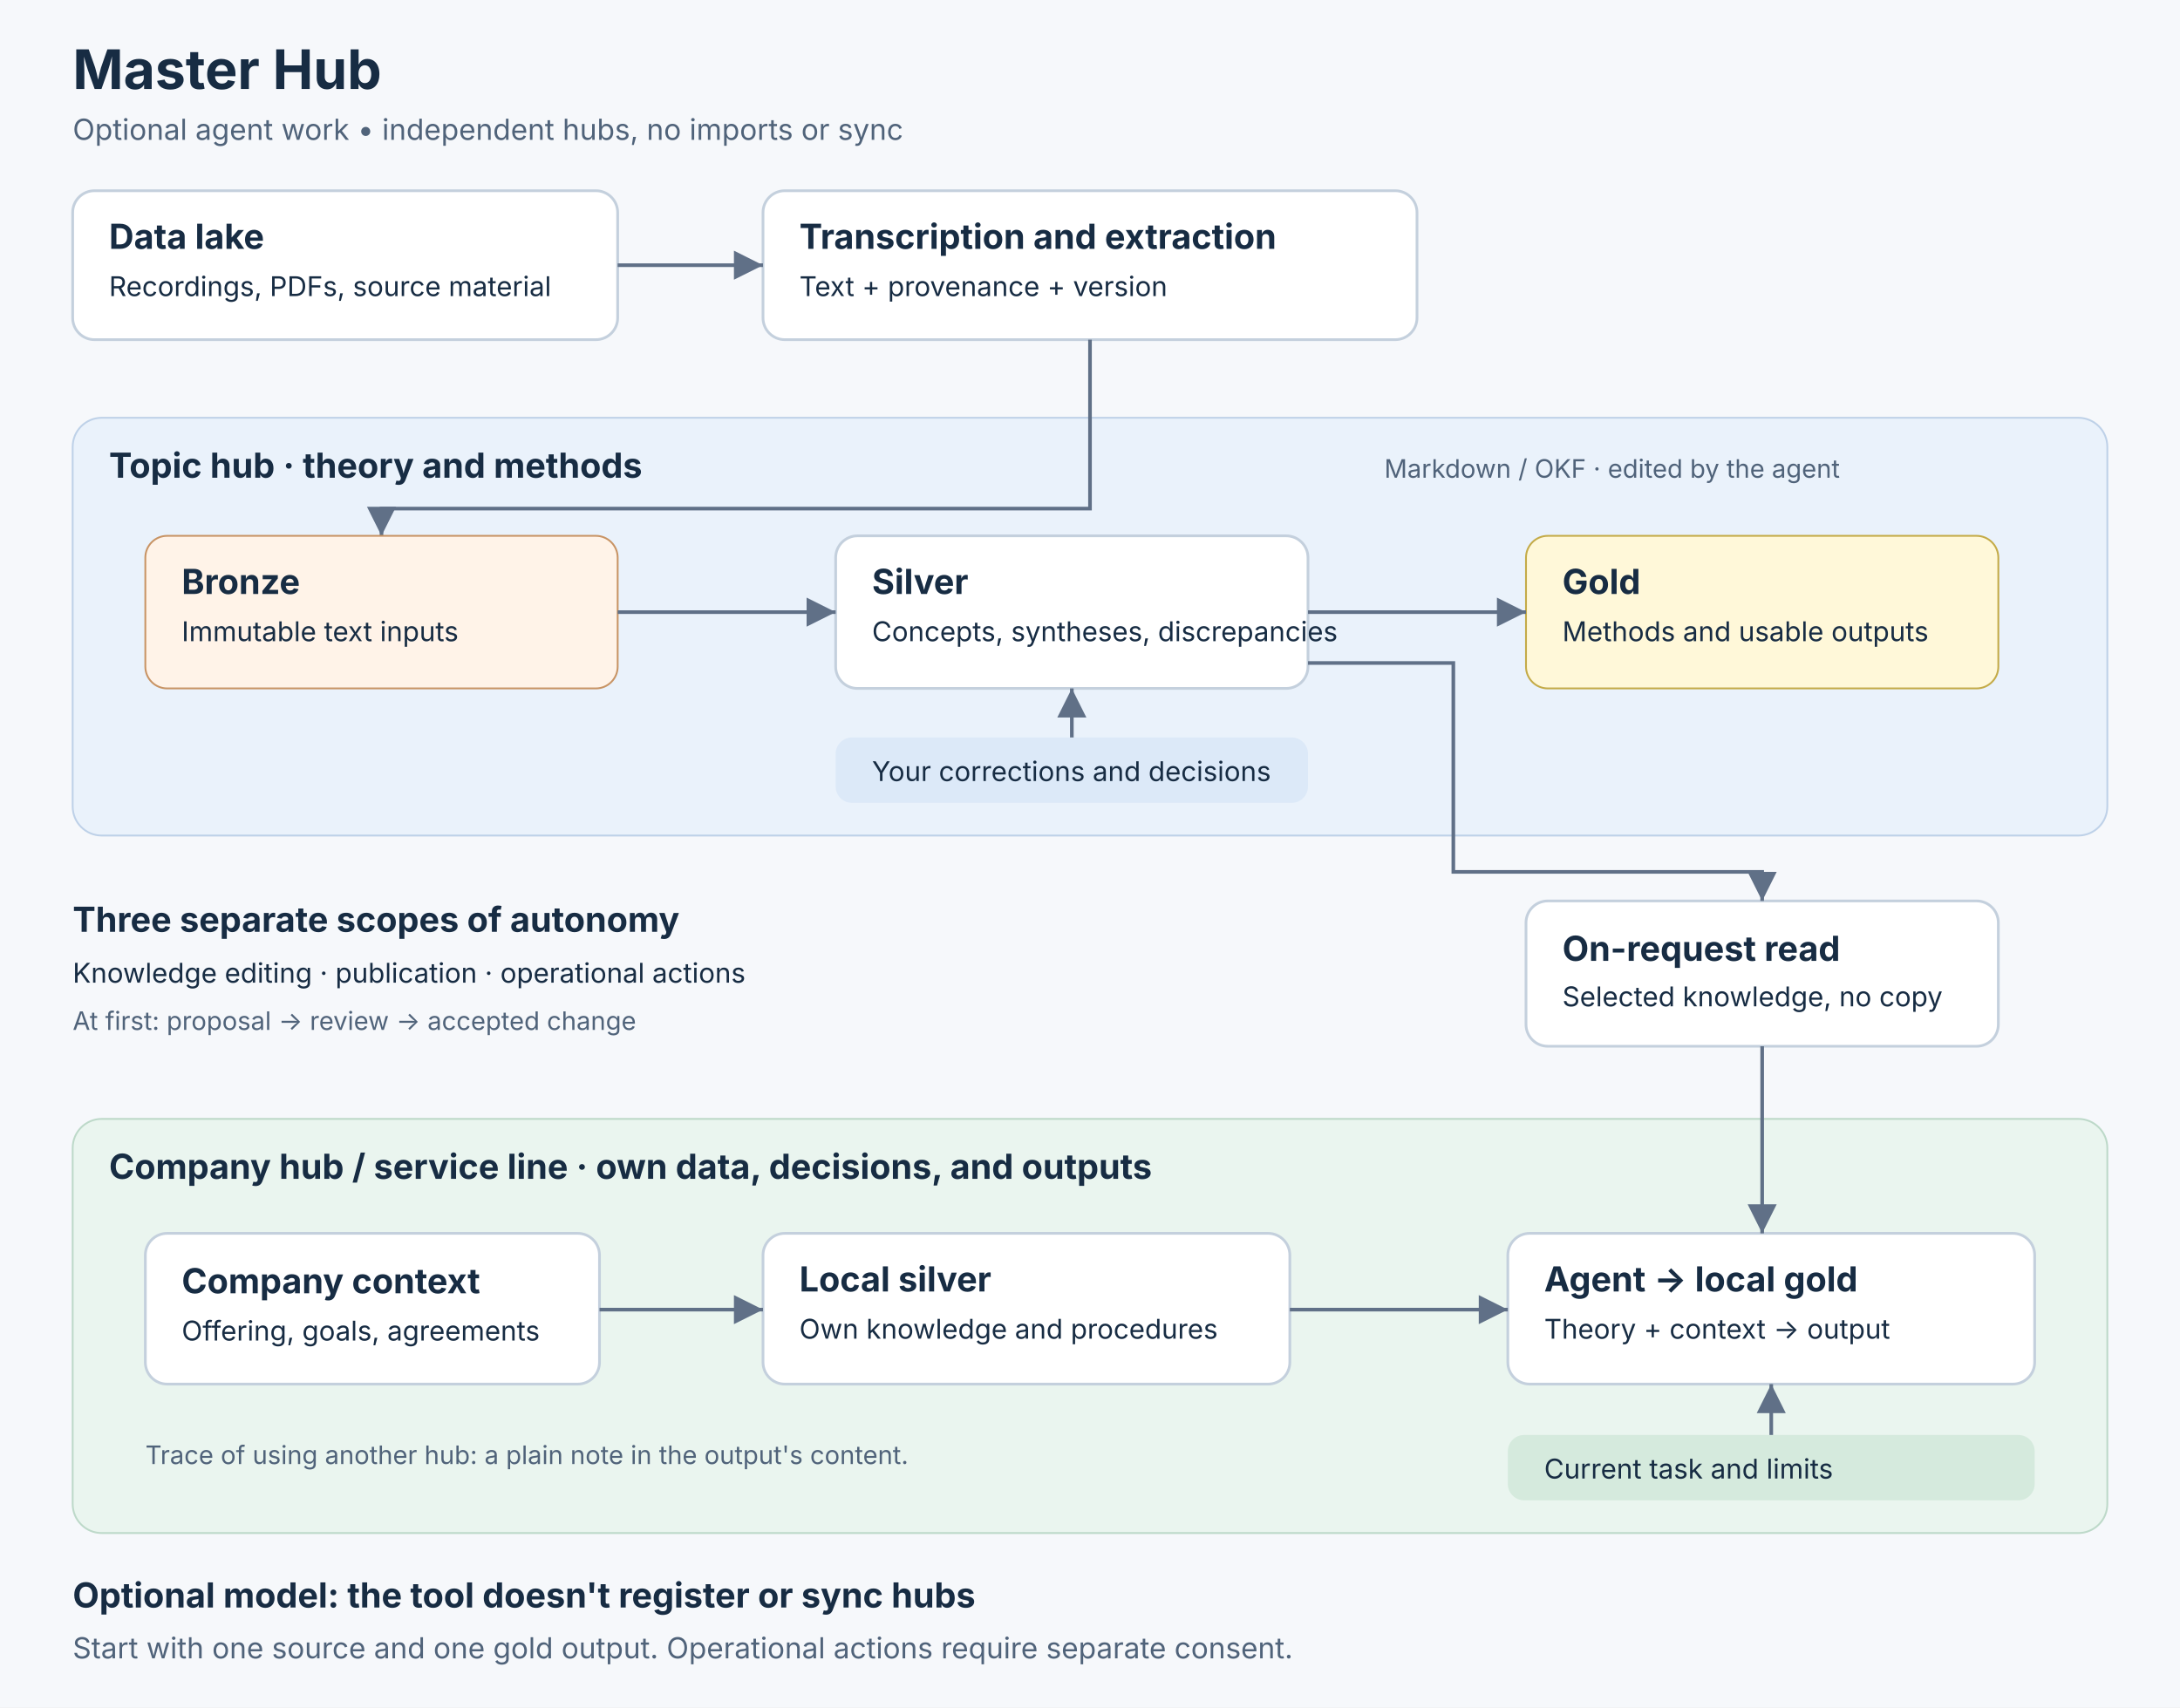
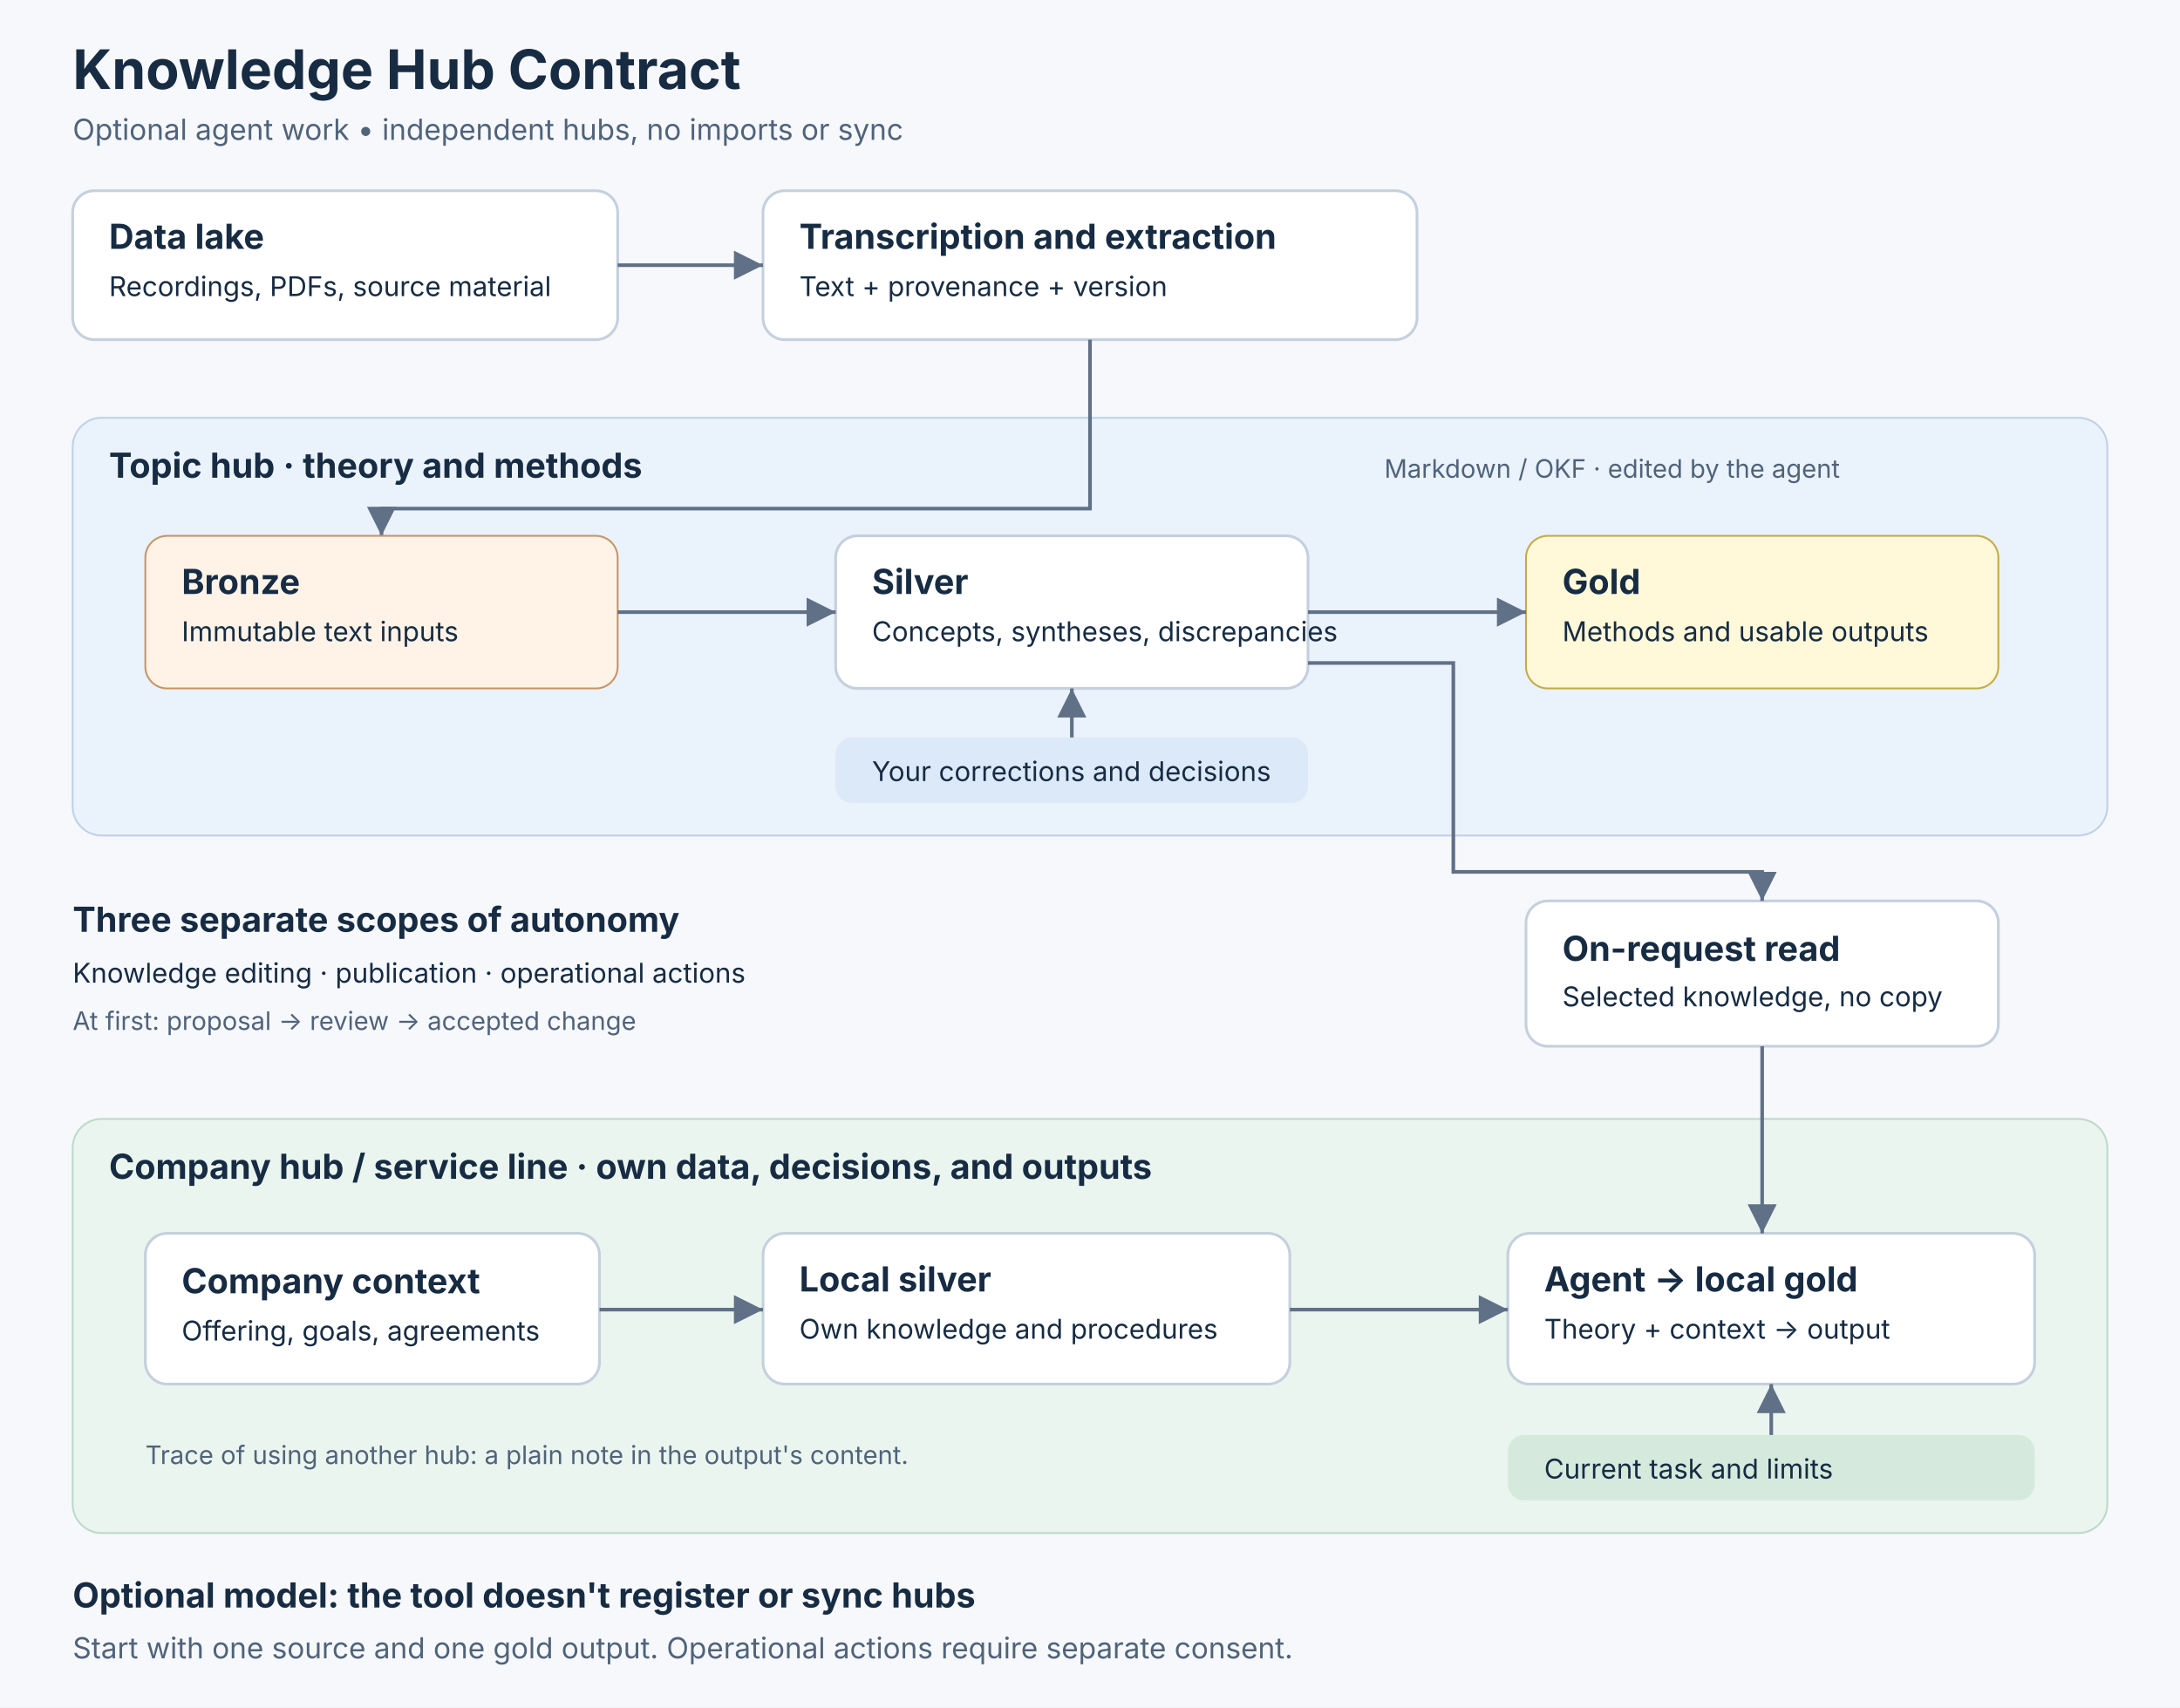
<svg xmlns="http://www.w3.org/2000/svg" width="1200" height="940" viewBox="0 0 1200 940" role="img" aria-labelledby="title desc">
  <defs>
    <marker id="arrow" markerWidth="10" markerHeight="10" refX="8" refY="4" orient="auto">
      <path d="M0,0 L8,4 L0,8" fill="#607087" />
    </marker>
    <style>
      text { font-family: -apple-system, BlinkMacSystemFont, 'Segoe UI', sans-serif; fill: #172c43; }
      .title { font-size: 30px; font-weight: 700; }
      .subtitle { font-size: 16px; fill: #50637a; }
      .label { font-size: 19px; font-weight: 650; }
      .body { font-size: 15px; }
      .small { font-size: 14px; fill: #50637a; }
      .box { fill: white; stroke: #c4d0dd; stroke-width: 1.5; rx: 12; }
      .edge { fill: none; stroke: #607087; stroke-width: 2; marker-end: url(#arrow); }
    </style>
  </defs>
  <rect width="1200" height="940" fill="#f6f8fb" />
-   <text x="40" y="49" class="title">Master Hub</text>
+   <text x="40" y="49" class="title">Knowledge Hub Contract</text>
  <text x="40" y="77" class="subtitle">Optional agent work • independent hubs, no imports or sync</text>
  <rect x="40" y="105" width="300" height="82" class="box" />
  <text x="60" y="137" class="label">Data lake</text>
  <text x="60" y="163" class="body">Recordings, PDFs, source material</text>
  <rect x="420" y="105" width="360" height="82" class="box" />
  <text x="440" y="137" class="label">Transcription and extraction</text>
  <text x="440" y="163" class="body">Text + provenance + version</text>
  <path d="M340 146 H420" class="edge" />
  <rect x="40" y="230" width="1120" height="230" rx="16" fill="#eaf2fb" stroke="#bed1e8" />
  <text x="60" y="263" class="label">Topic hub · theory and methods</text>
  <text x="762" y="263" class="small">Markdown / OKF · edited by the agent</text>
  <path d="M600 187 V280 H210 V295" class="edge" />
  <rect x="80" y="295" width="260" height="84" rx="12" fill="#fff3e8" stroke="#c89465" />
  <text x="100" y="327" class="label">Bronze</text>
  <text x="100" y="353" class="body">Immutable text inputs</text>
  <rect x="460" y="295" width="260" height="84" class="box" />
  <text x="480" y="327" class="label">Silver</text>
  <text x="480" y="353" class="body">Concepts, syntheses, discrepancies</text>
  <rect x="840" y="295" width="260" height="84" rx="12" fill="#fff8d9" stroke="#c4ab48" />
  <text x="860" y="327" class="label">Gold</text>
  <text x="860" y="353" class="body">Methods and usable outputs</text>
  <path d="M340 337 H460" class="edge" />
  <path d="M720 337 H840" class="edge" />
  <rect x="460" y="406" width="260" height="36" rx="9" fill="#dce9f8" />
  <text x="480" y="430" class="body">Your corrections and decisions</text>
  <path d="M590 406 V379" class="edge" />
  <rect x="840" y="496" width="260" height="80" class="box" />
  <text x="860" y="529" class="label">On-request read</text>
  <text x="860" y="554" class="body">Selected knowledge, no copy</text>
  <path d="M720 365 H800 V480 H970 V496" class="edge" />
  <text x="40" y="513" class="label">Three separate scopes of autonomy</text>
  <text x="40" y="541" class="body">Knowledge editing · publication · operational actions</text>
  <text x="40" y="567" class="small">At first: proposal → review → accepted change</text>
  <rect x="40" y="616" width="1120" height="228" rx="16" fill="#eaf5ef" stroke="#bdd9c9" />
  <text x="60" y="649" class="label">Company hub / service line · own data, decisions, and outputs</text>
  <rect x="80" y="679" width="250" height="83" class="box" />
  <text x="100" y="712" class="label">Company context</text>
  <text x="100" y="738" class="body">Offering, goals, agreements</text>
  <rect x="420" y="679" width="290" height="83" class="box" />
  <text x="440" y="711" class="label">Local silver</text>
  <text x="440" y="737" class="body">Own knowledge and procedures</text>
  <rect x="830" y="679" width="290" height="83" class="box" />
  <text x="850" y="711" class="label">Agent → local gold</text>
  <text x="850" y="737" class="body">Theory + context → output</text>
  <path d="M970 576 V679" class="edge" />
  <path d="M330 721 H420" class="edge" />
  <path d="M710 721 H830" class="edge" />
  <rect x="830" y="790" width="290" height="36" rx="9" fill="#d5eadd" />
  <text x="850" y="814" class="body">Current task and limits</text>
  <path d="M975 790 V762" class="edge" />
  <text x="80" y="806" class="small">Trace of using another hub: a plain note in the output's content.</text>
  <text x="40" y="885" class="label">Optional model: the tool doesn't register or sync hubs</text>
  <text x="40" y="913" class="subtitle">Start with one source and one gold output. Operational actions require separate consent.</text>
</svg>
